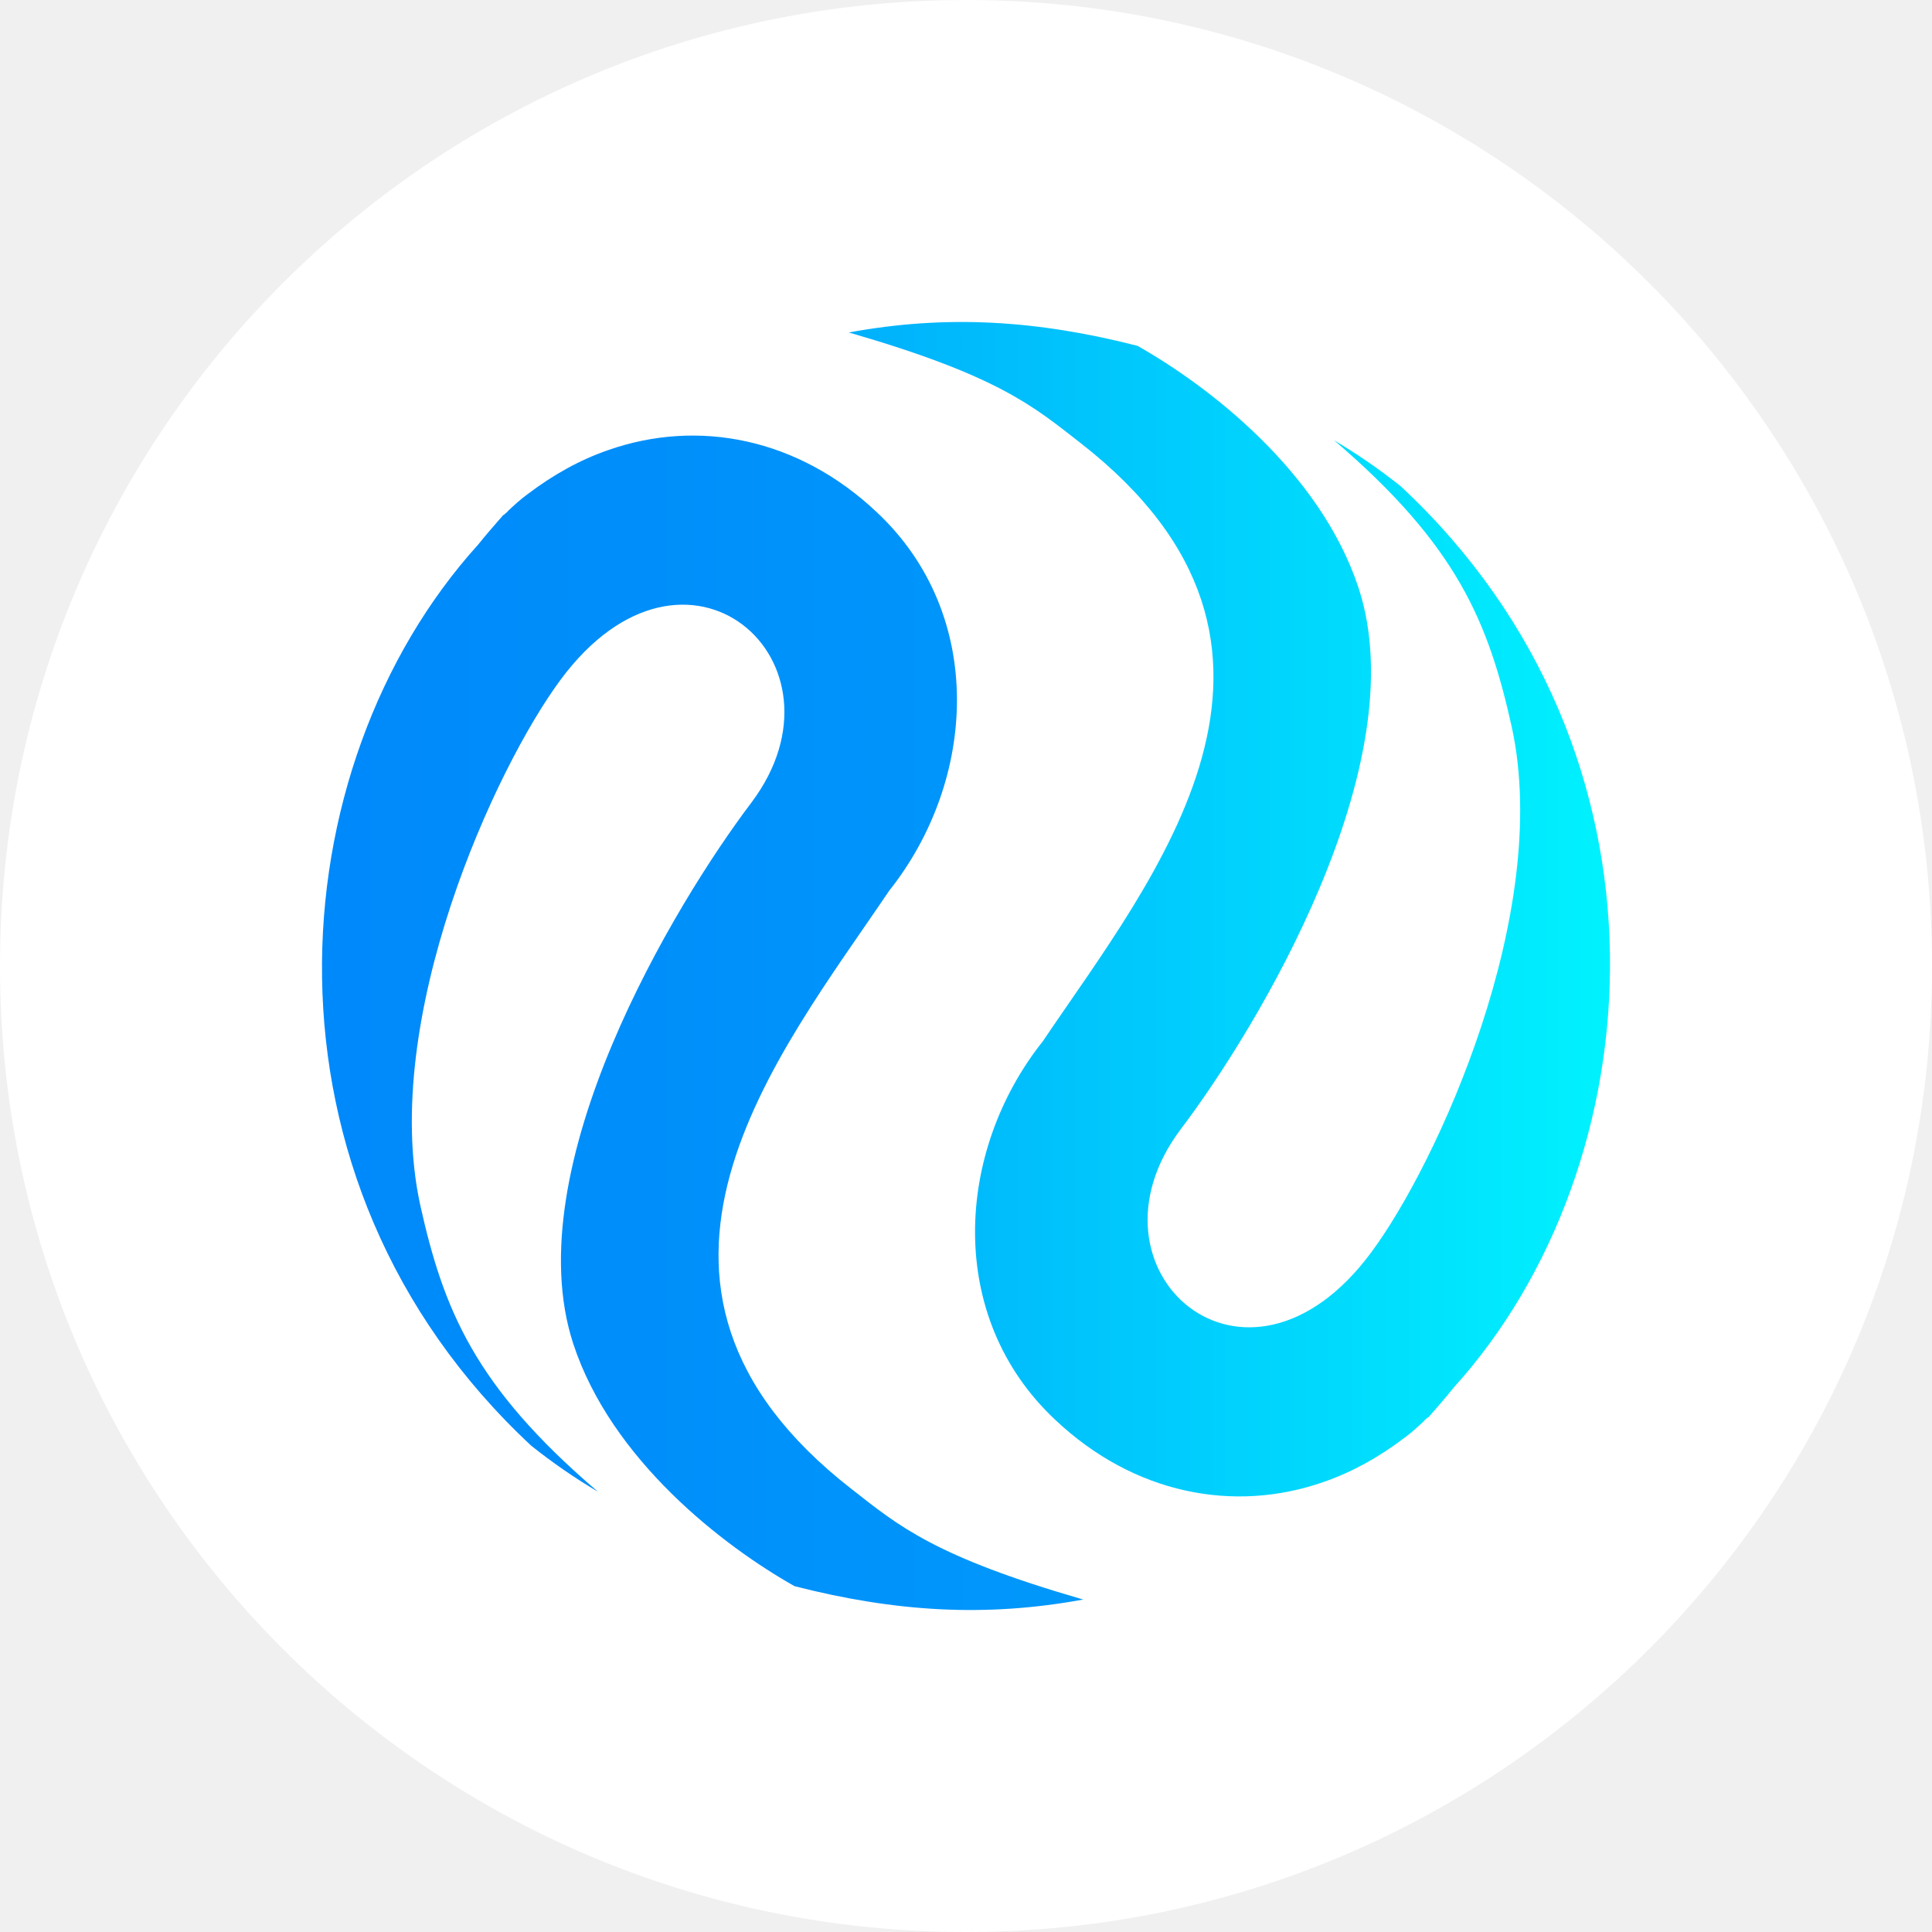
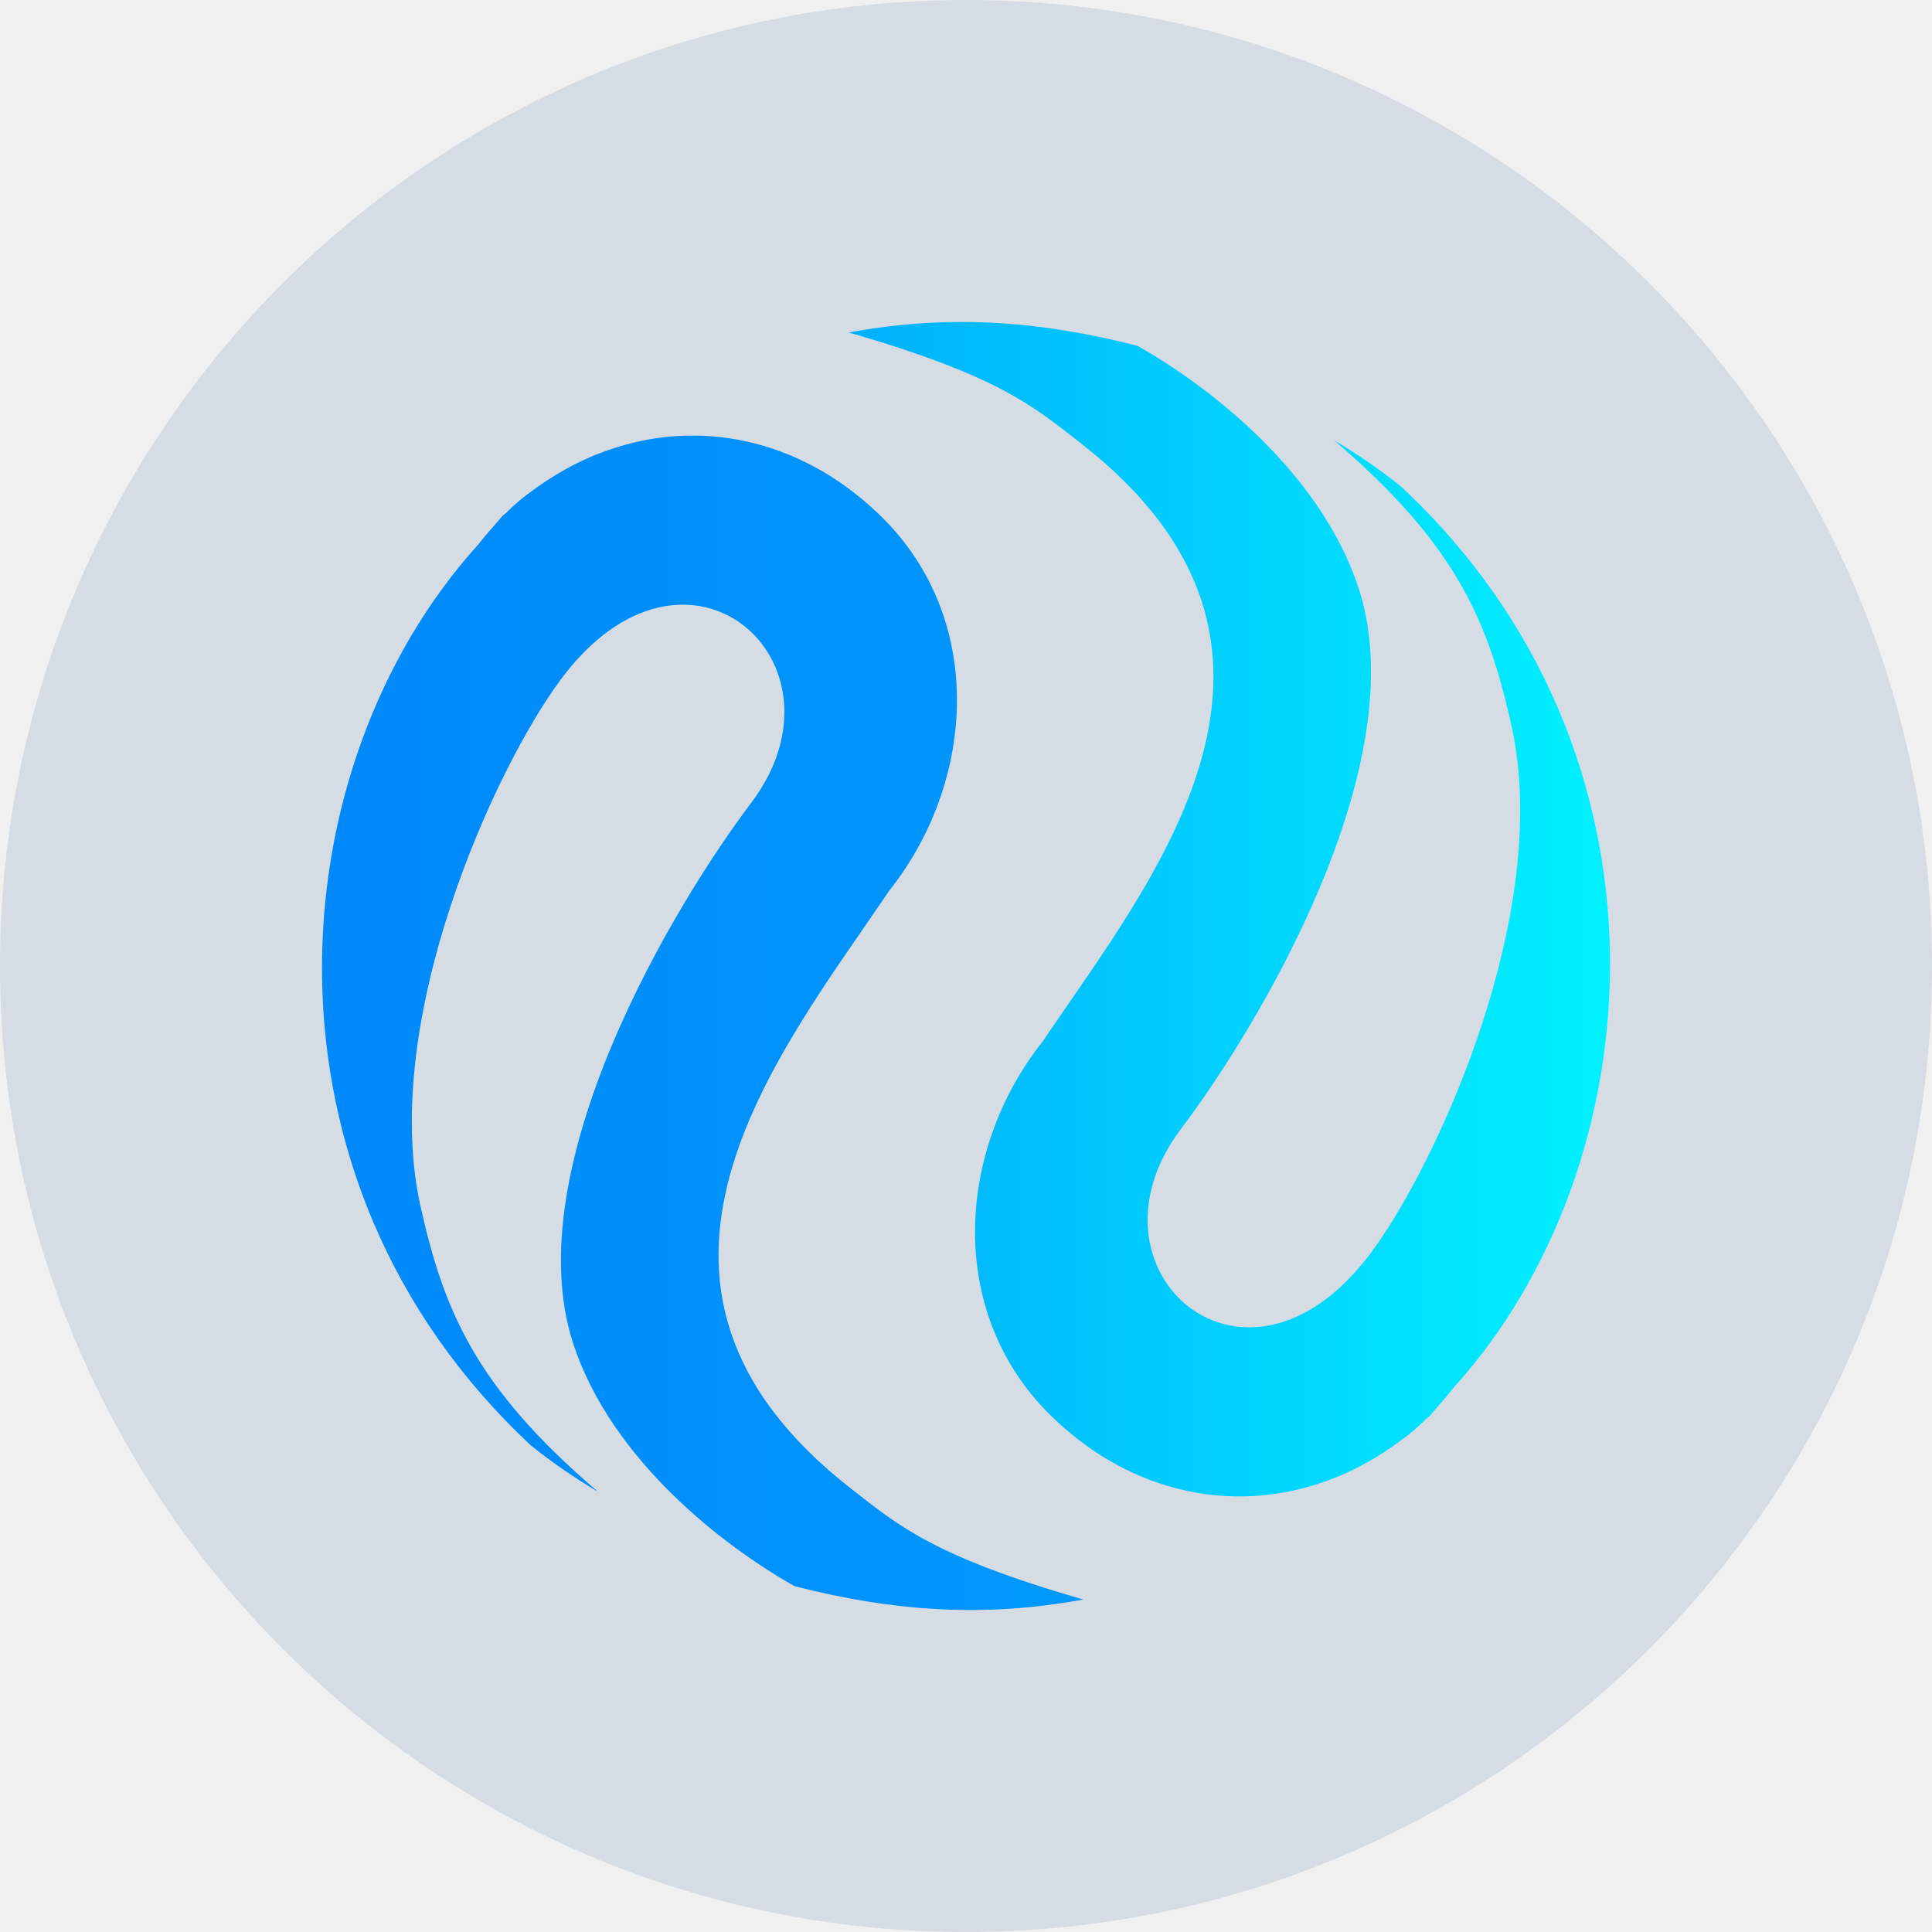
<svg xmlns="http://www.w3.org/2000/svg" width="24" height="24" viewBox="0 0 24 24" fill="none">
-   <path d="M24 12C24 18.627 18.627 24 12 24C5.373 24 0 18.627 0 12C0 5.373 5.373 0 12 0C18.627 0 24 5.373 24 12Z" fill="white" />
+   <path d="M24 12C24 18.627 18.627 24 12 24C5.373 24 0 18.627 0 12C0 5.373 5.373 0 12 0C18.627 0 24 5.373 24 12Z" fill="#D6DCE4" />
  <path d="M5.94 6.765C6.039 6.641 6.145 6.52 6.25 6.4C6.255 6.394 6.265 6.393 6.27 6.387C6.279 6.375 6.295 6.368 6.304 6.356L6.314 6.344C6.387 6.276 6.465 6.203 6.555 6.138C6.874 5.896 7.204 5.713 7.553 5.592C8.671 5.199 9.916 5.441 10.892 6.363C12.255 7.64 12.133 9.698 11.045 11.066C9.67 13.105 7.307 15.95 10.579 18.498C11.167 18.957 11.603 19.334 13.456 19.87C12.244 20.093 11.12 20.024 9.87 19.704C8.985 19.205 7.595 18.136 7.121 16.692C6.406 14.502 8.381 11.229 9.335 9.969C10.645 8.224 8.525 6.335 6.964 8.444C6.149 9.543 4.722 12.652 5.218 14.959C5.508 16.267 5.894 17.22 7.427 18.53C7.142 18.362 6.866 18.172 6.599 17.959C3.038 14.642 3.451 9.514 5.94 6.765Z" fill="url(#paint0_linear_8744_22212)" />
  <path d="M18.06 17.235C17.961 17.36 17.855 17.48 17.75 17.6C17.745 17.606 17.735 17.607 17.73 17.613C17.721 17.625 17.705 17.632 17.696 17.644L17.686 17.656C17.613 17.724 17.535 17.797 17.445 17.862C17.126 18.104 16.796 18.287 16.447 18.408C15.329 18.801 14.084 18.559 13.108 17.637C11.745 16.36 11.867 14.302 12.955 12.934C14.33 10.895 16.693 8.05 13.421 5.502C12.833 5.043 12.397 4.666 10.544 4.13C11.756 3.907 12.88 3.976 14.13 4.296C15.015 4.795 16.405 5.864 16.878 7.308C17.594 9.498 15.62 12.771 14.665 14.031C13.355 15.776 15.475 17.665 17.035 15.556C17.851 14.457 19.278 11.348 18.782 9.041C18.492 7.733 18.106 6.78 16.573 5.47C16.858 5.638 17.134 5.828 17.401 6.041C20.962 9.358 20.549 14.486 18.06 17.235Z" fill="url(#paint1_linear_8744_22212)" />
  <defs>
    <linearGradient id="paint0_linear_8744_22212" x1="6.48417e-06" y1="9.567" x2="68.717" y2="9.567" gradientUnits="userSpaceOnUse">
      <stop stop-color="#0082FA" />
      <stop offset="1" stop-color="#00F2FE" />
    </linearGradient>
    <linearGradient id="paint1_linear_8744_22212" x1="4" y1="12" x2="20" y2="12" gradientUnits="userSpaceOnUse">
      <stop stop-color="#0082FA" />
      <stop offset="1" stop-color="#00F2FE" />
    </linearGradient>
  </defs>
</svg>
